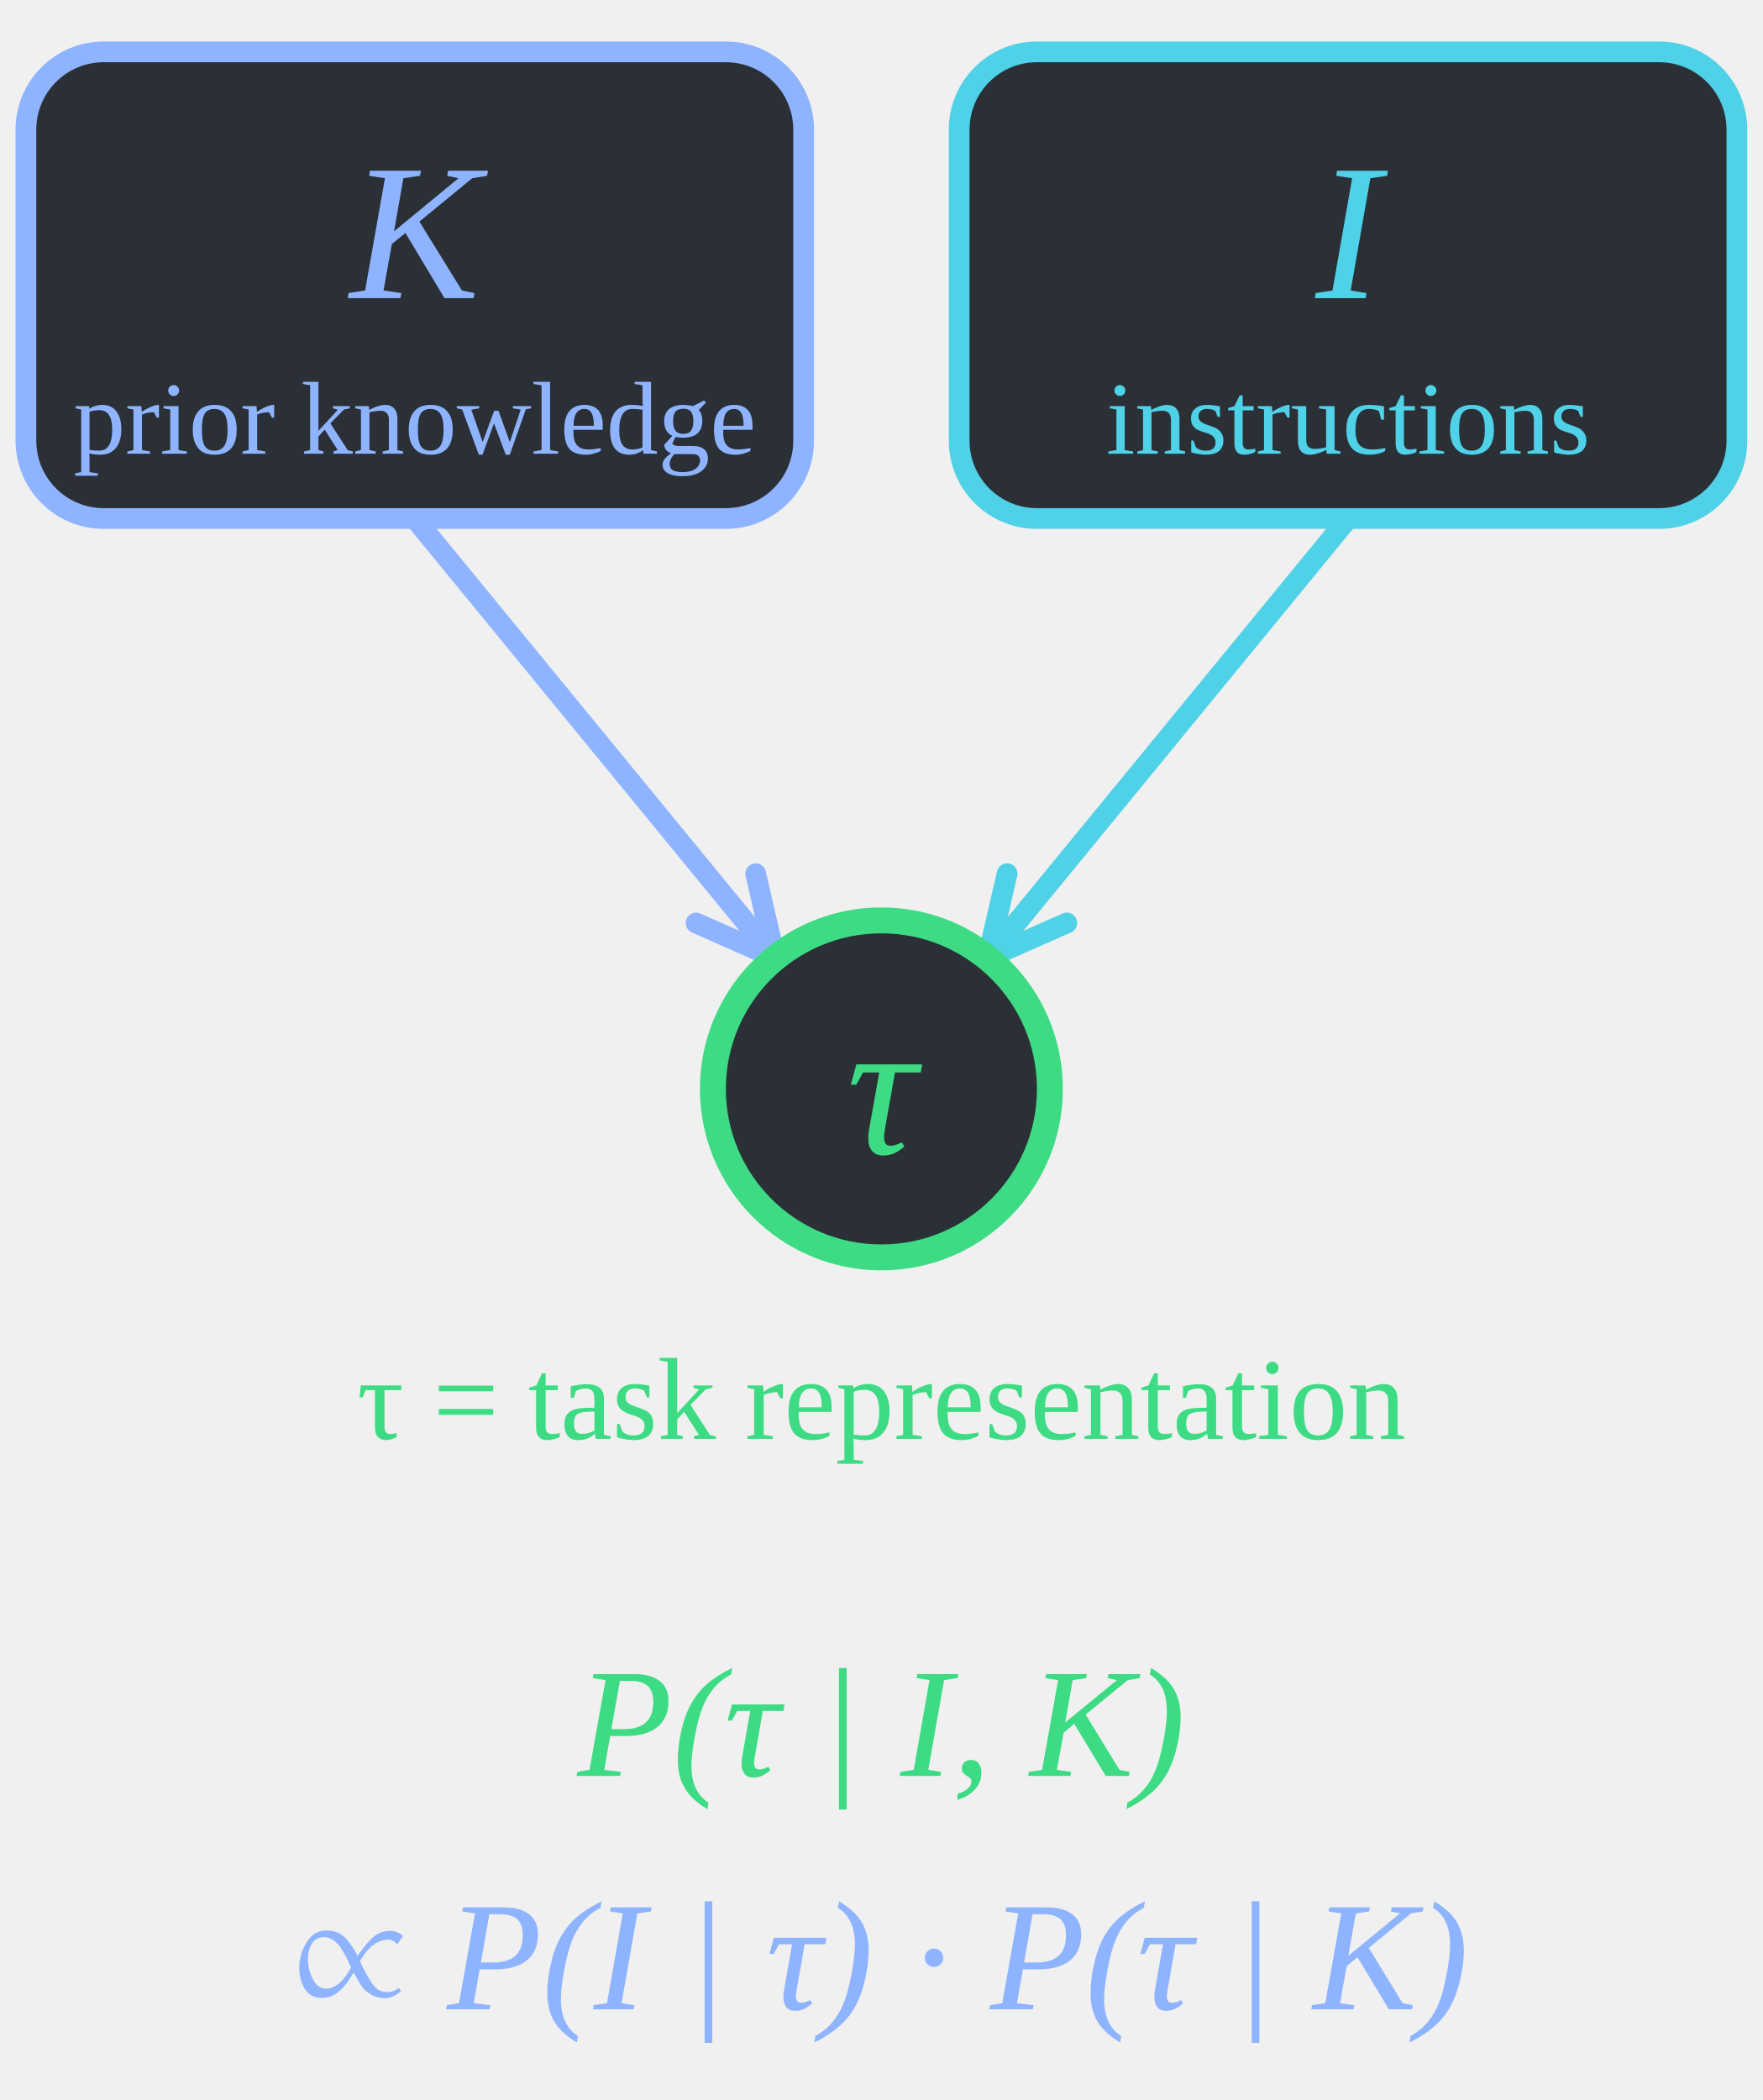
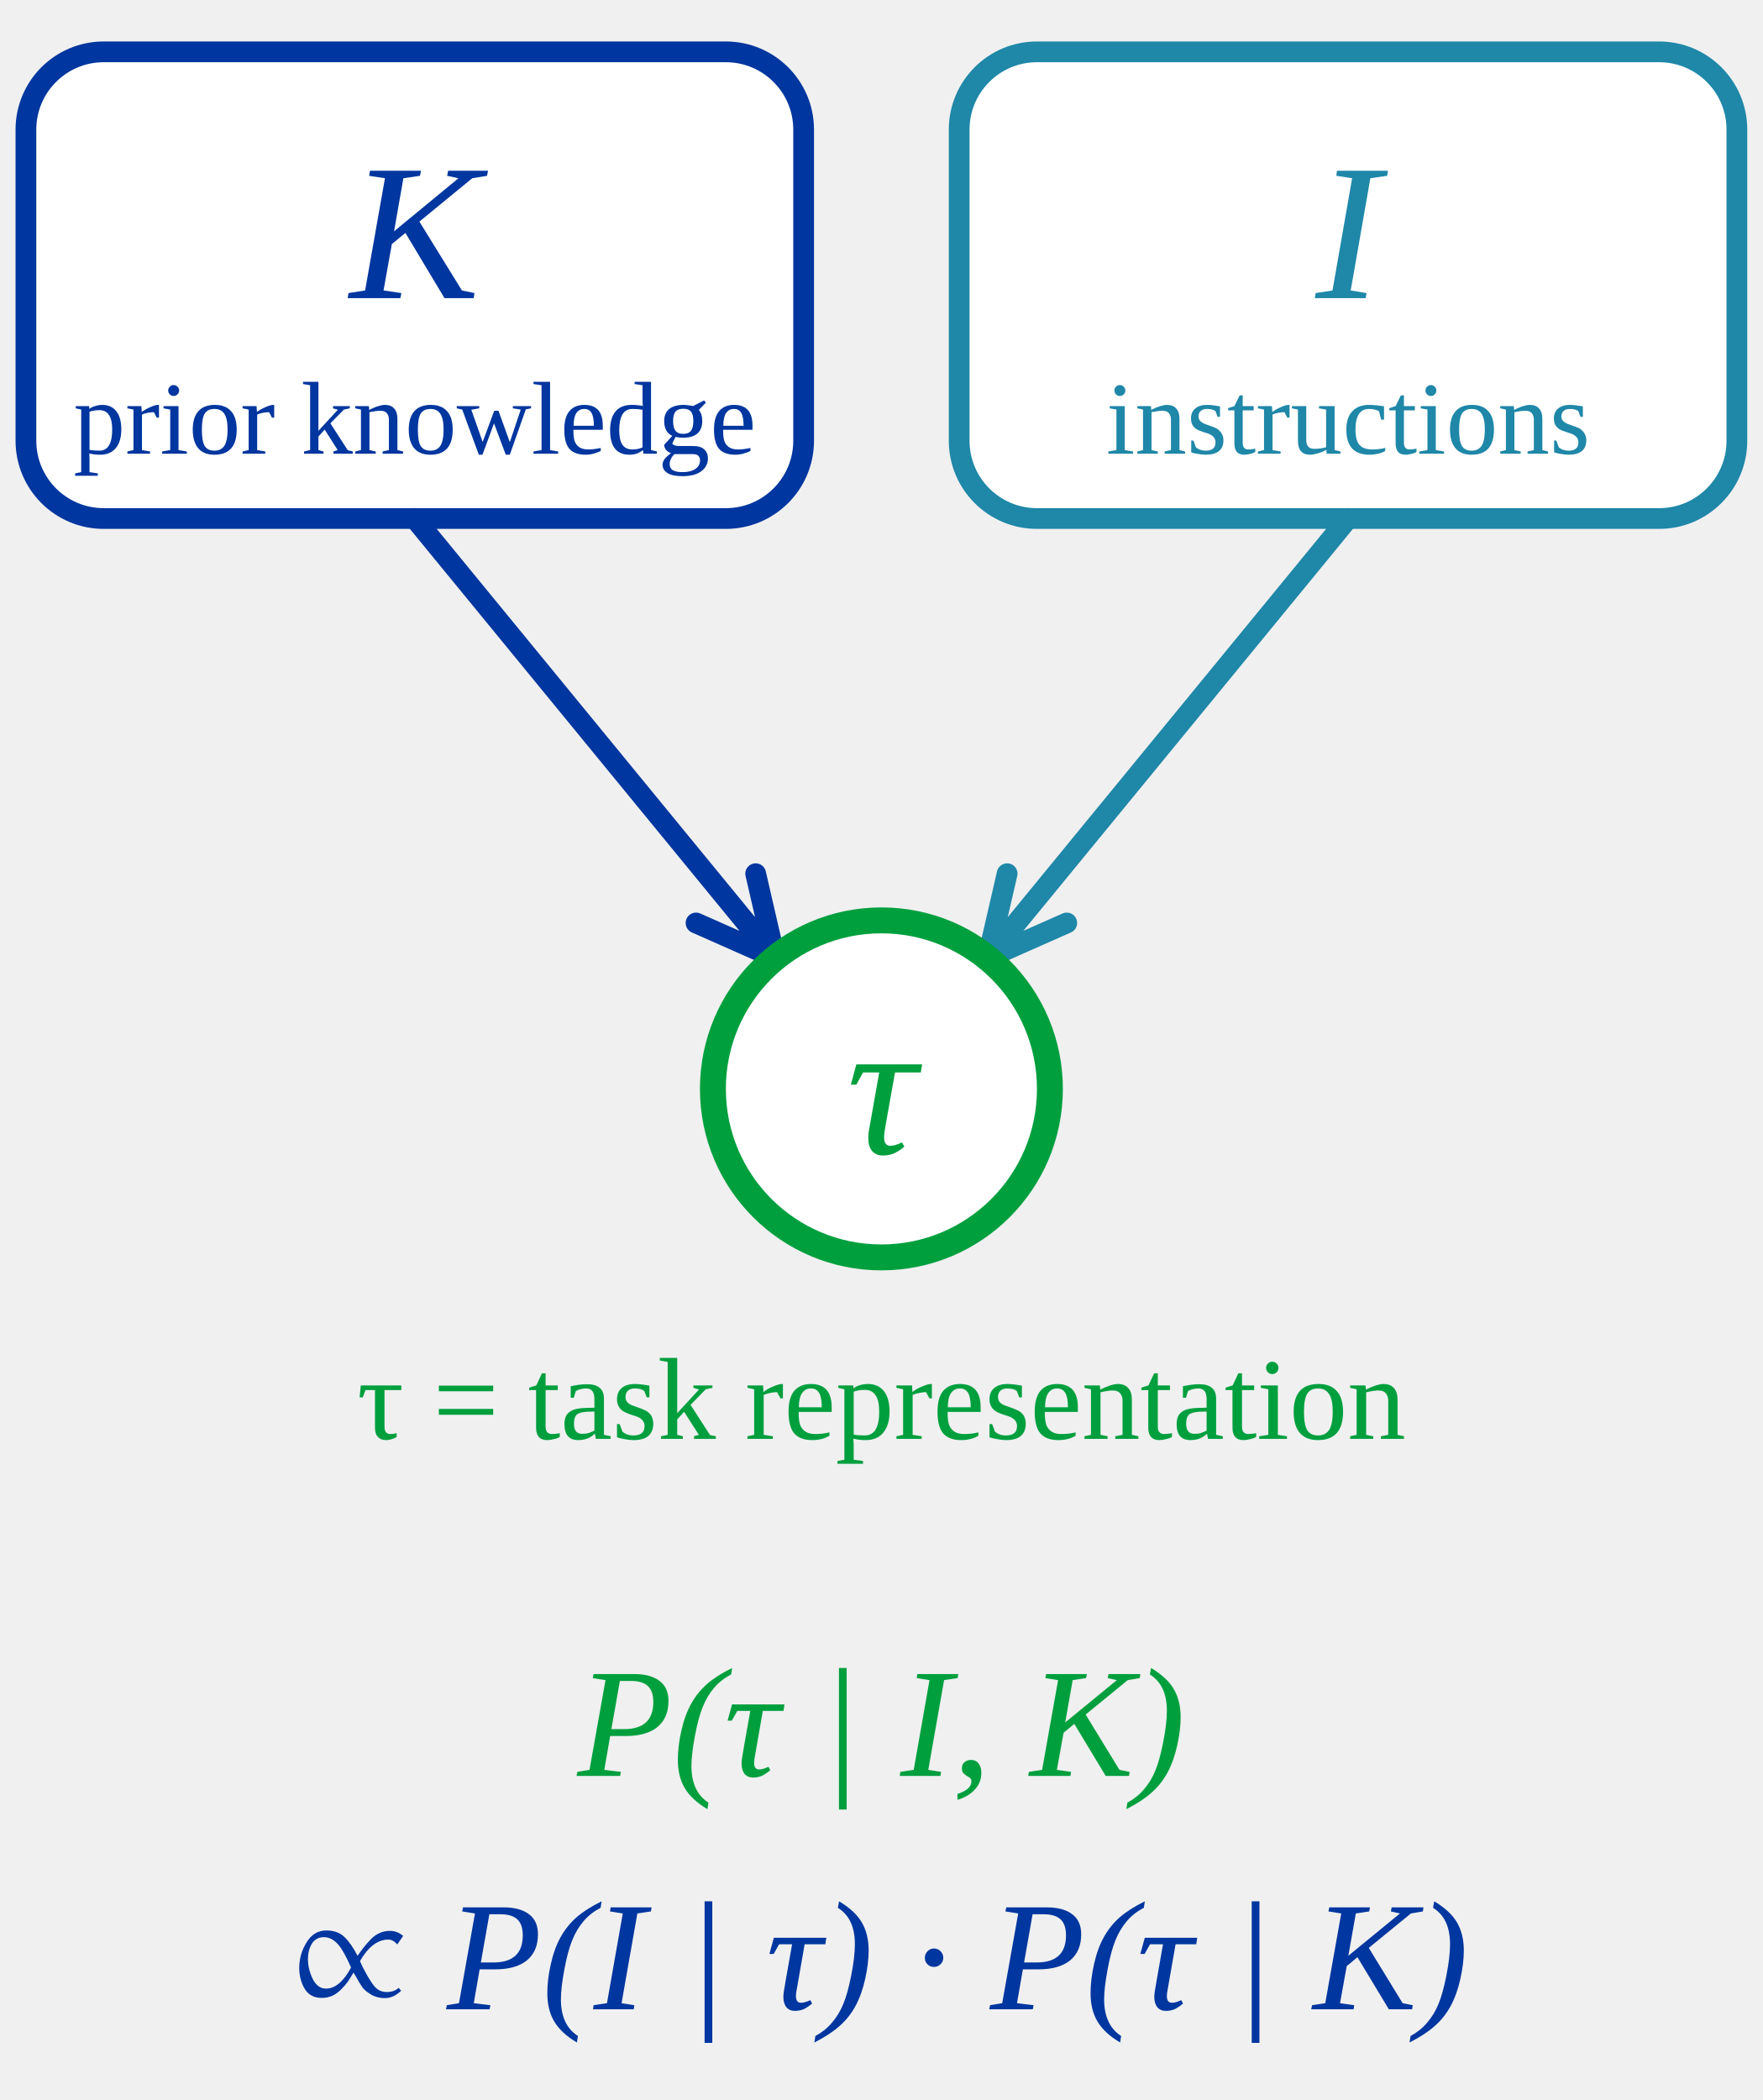
<svg xmlns="http://www.w3.org/2000/svg" width="136" height="162" viewBox="0 0 136 162">
  <style>.eq { font-family: Georgia, "Times New Roman", serif; font-style: italic; } .txt { font-family: Georgia, "Times New Roman", serif; }</style>
  <g fill="none" stroke-linecap="round" stroke-linejoin="round" stroke-width="2">
-     <rect x="2" y="4" width="60" height="36" rx="6" fill="#2b2f36" stroke="#8fb4ff" stroke-width="1.6" />
-     <rect x="74" y="4" width="60" height="36" rx="6" fill="#2b2f36" stroke="#4fd1e8" stroke-width="1.6" />
+     <rect x="2" y="4" width="60" height="36" rx="6" fill="#ffffff" stroke="#00369f" stroke-width="1.6" />
+     <rect x="74" y="4" width="60" height="36" rx="6" fill="#ffffff" stroke="#1f87a8" stroke-width="1.6" />
    <g stroke="none" text-anchor="middle">
-       <text class="eq" x="32" y="23" font-size="15" fill="#8fb4ff">K</text>
-       <text class="txt" x="32" y="35" font-size="8" fill="#8fb4ff">prior knowledge</text>
-       <text class="eq" x="104" y="23" font-size="15" fill="#4fd1e8">I</text>
-       <text class="txt" x="104" y="35" font-size="8" fill="#4fd1e8">instructions</text>
+       <text class="eq" x="32" y="23" font-size="15" fill="#00369f">K</text>
+       <text class="txt" x="32" y="35" font-size="8" fill="#00369f">prior knowledge</text>
+       <text class="eq" x="104" y="23" font-size="15" fill="#1f87a8">I</text>
+       <text class="txt" x="104" y="35" font-size="8" fill="#1f87a8">instructions</text>
    </g>
-     <path stroke="#8fb4ff" stroke-width="1.6" d="M32 40 L59.8 73.9 M58.3 67.4 L59.8 73.9 L53.7 71.2" />
-     <path stroke="#4fd1e8" stroke-width="1.6" d="M104 40 L76.2 73.9 M82.3 71.2 L76.2 73.9 L77.7 67.4" />
-     <circle cx="68" cy="84" r="13" fill="#2b2f36" stroke="#3ddc84" stroke-width="2" />
-     <text class="eq" x="68" y="89" font-size="15" fill="#3ddc84" stroke="none" text-anchor="middle">τ</text>
-     <text class="txt" x="68" y="111" font-size="9" fill="#3ddc84" stroke="none" text-anchor="middle">τ = task representation</text>
+     <path stroke="#00369f" stroke-width="1.6" d="M32 40 L59.8 73.9 M58.3 67.4 L59.8 73.9 L53.7 71.2" />
+     <path stroke="#1f87a8" stroke-width="1.6" d="M104 40 L76.2 73.9 M82.3 71.2 L76.2 73.9 L77.7 67.4" />
+     <circle cx="68" cy="84" r="13" fill="#ffffff" stroke="#009f3e" stroke-width="2" />
+     <text class="eq" x="68" y="89" font-size="15" fill="#009f3e" stroke="none" text-anchor="middle">τ</text>
+     <text class="txt" x="68" y="111" font-size="9" fill="#009f3e" stroke="none" text-anchor="middle">τ = task representation</text>
    <g class="eq" font-size="12" stroke="none" text-anchor="middle">
-       <text x="68" y="137" fill="#3ddc84">P(τ | I, K)</text>
-       <text x="68" y="155" fill="#8fb4ff">
+       <text x="68" y="137" fill="#009f3e">P(τ | I, K)</text>
+       <text x="68" y="155" fill="#00369f">
        <tspan font-family="'Times New Roman', 'STIX Two Math', serif" font-style="normal" font-size="1.15em">∝</tspan> P(I | τ) · P(τ | K)</text>
    </g>
  </g>
</svg>
